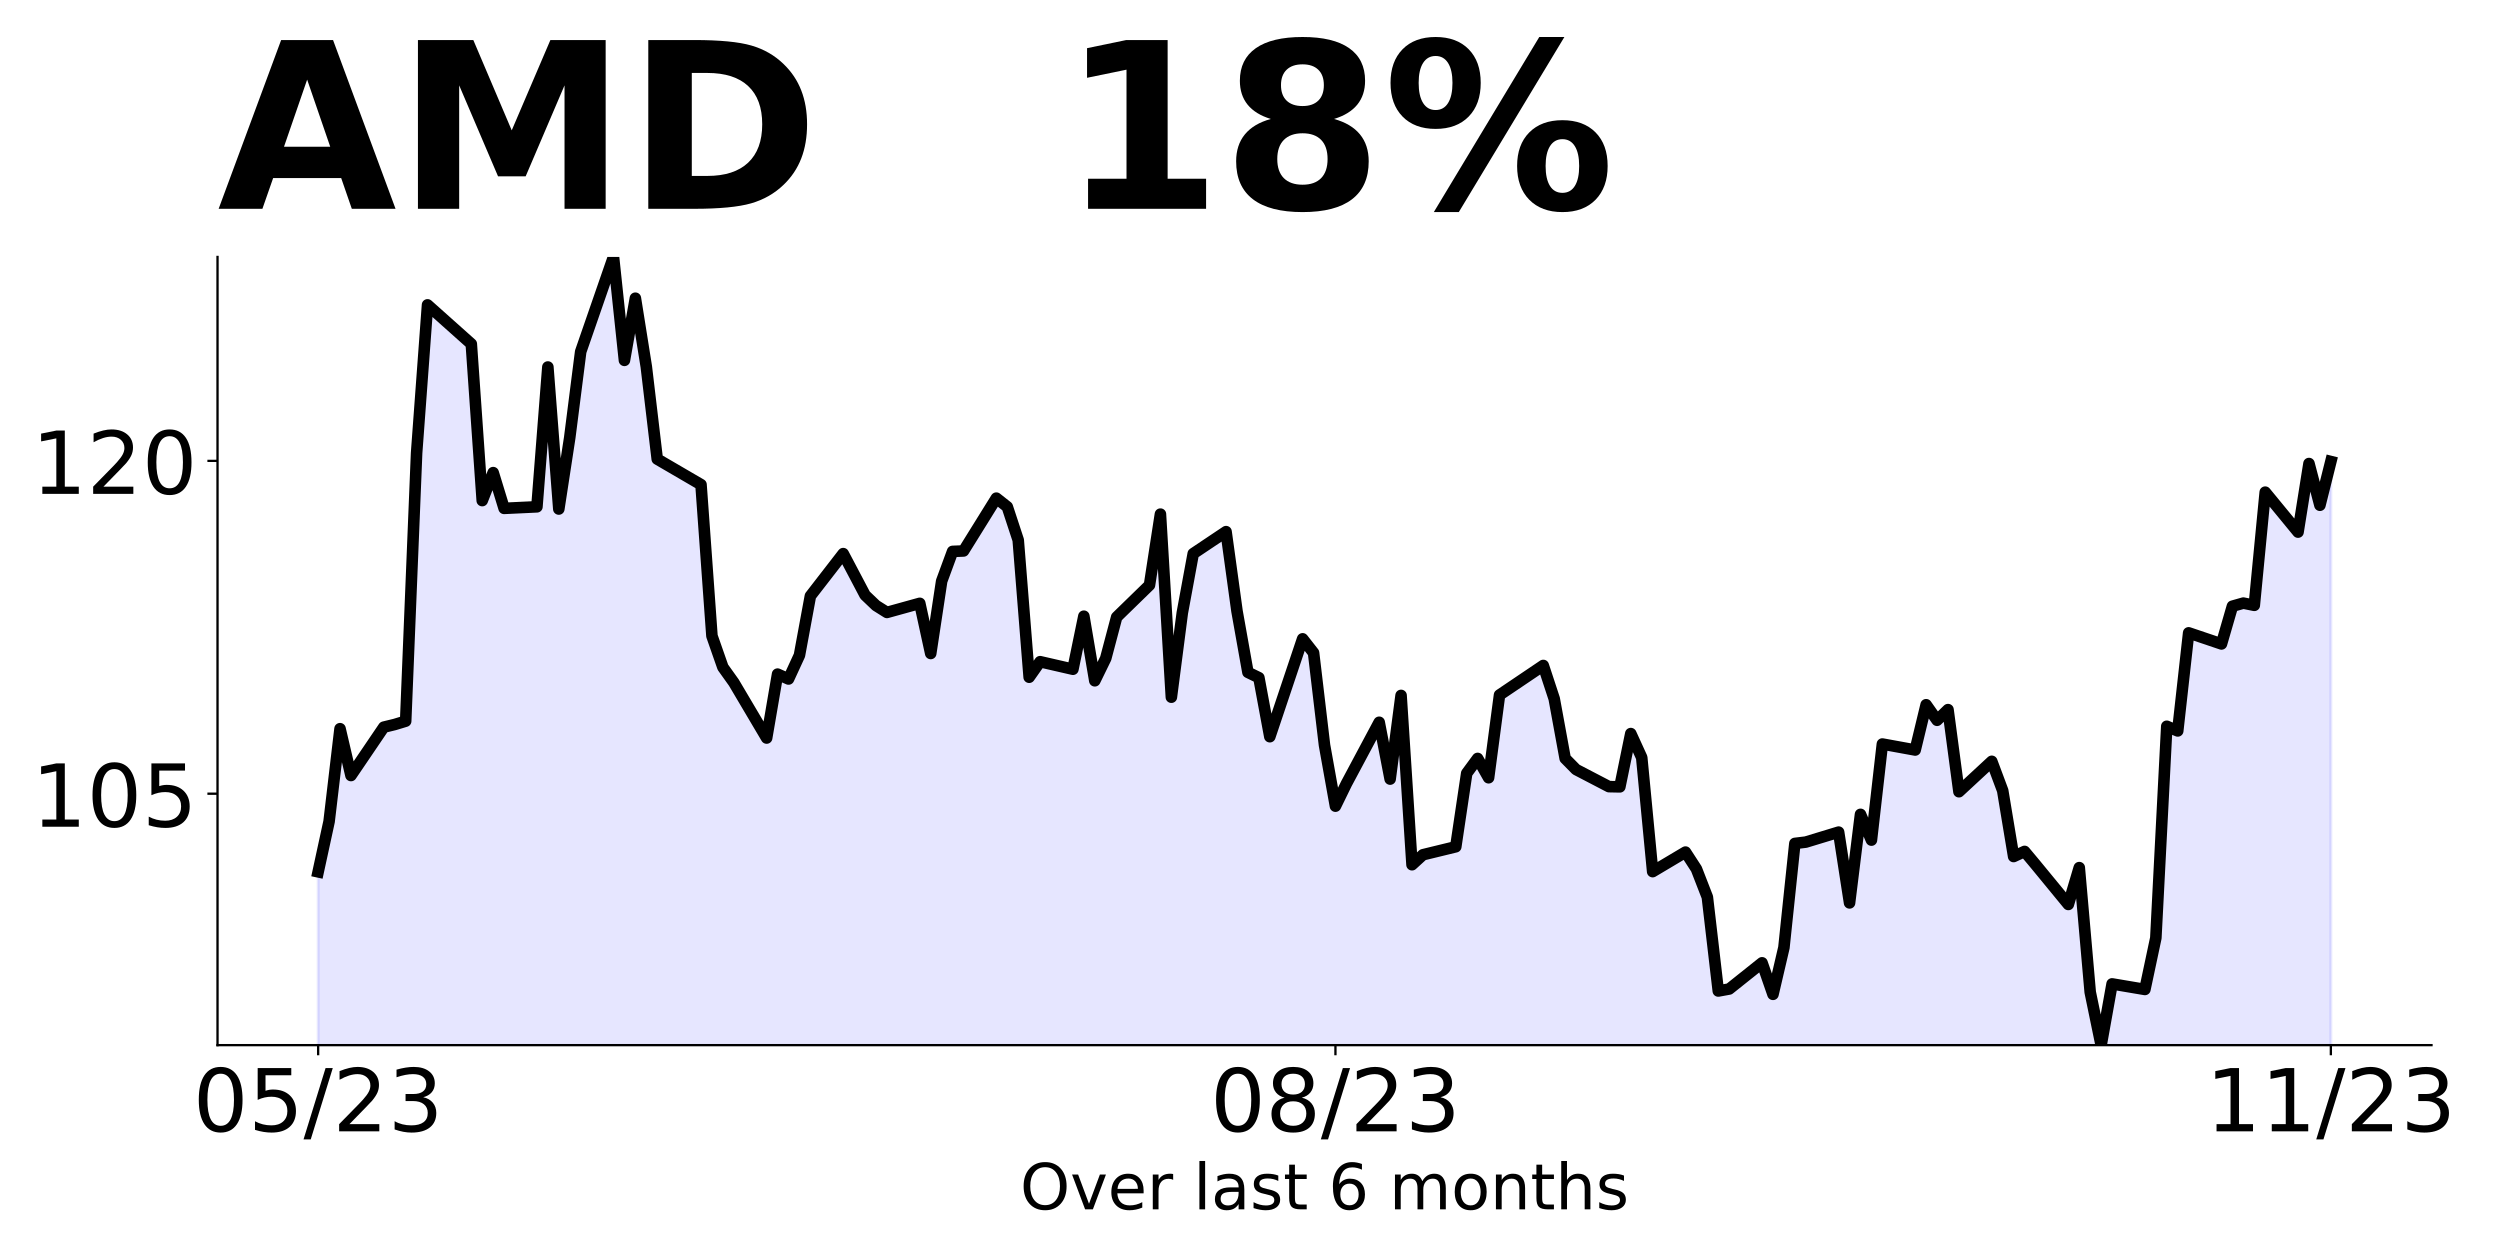
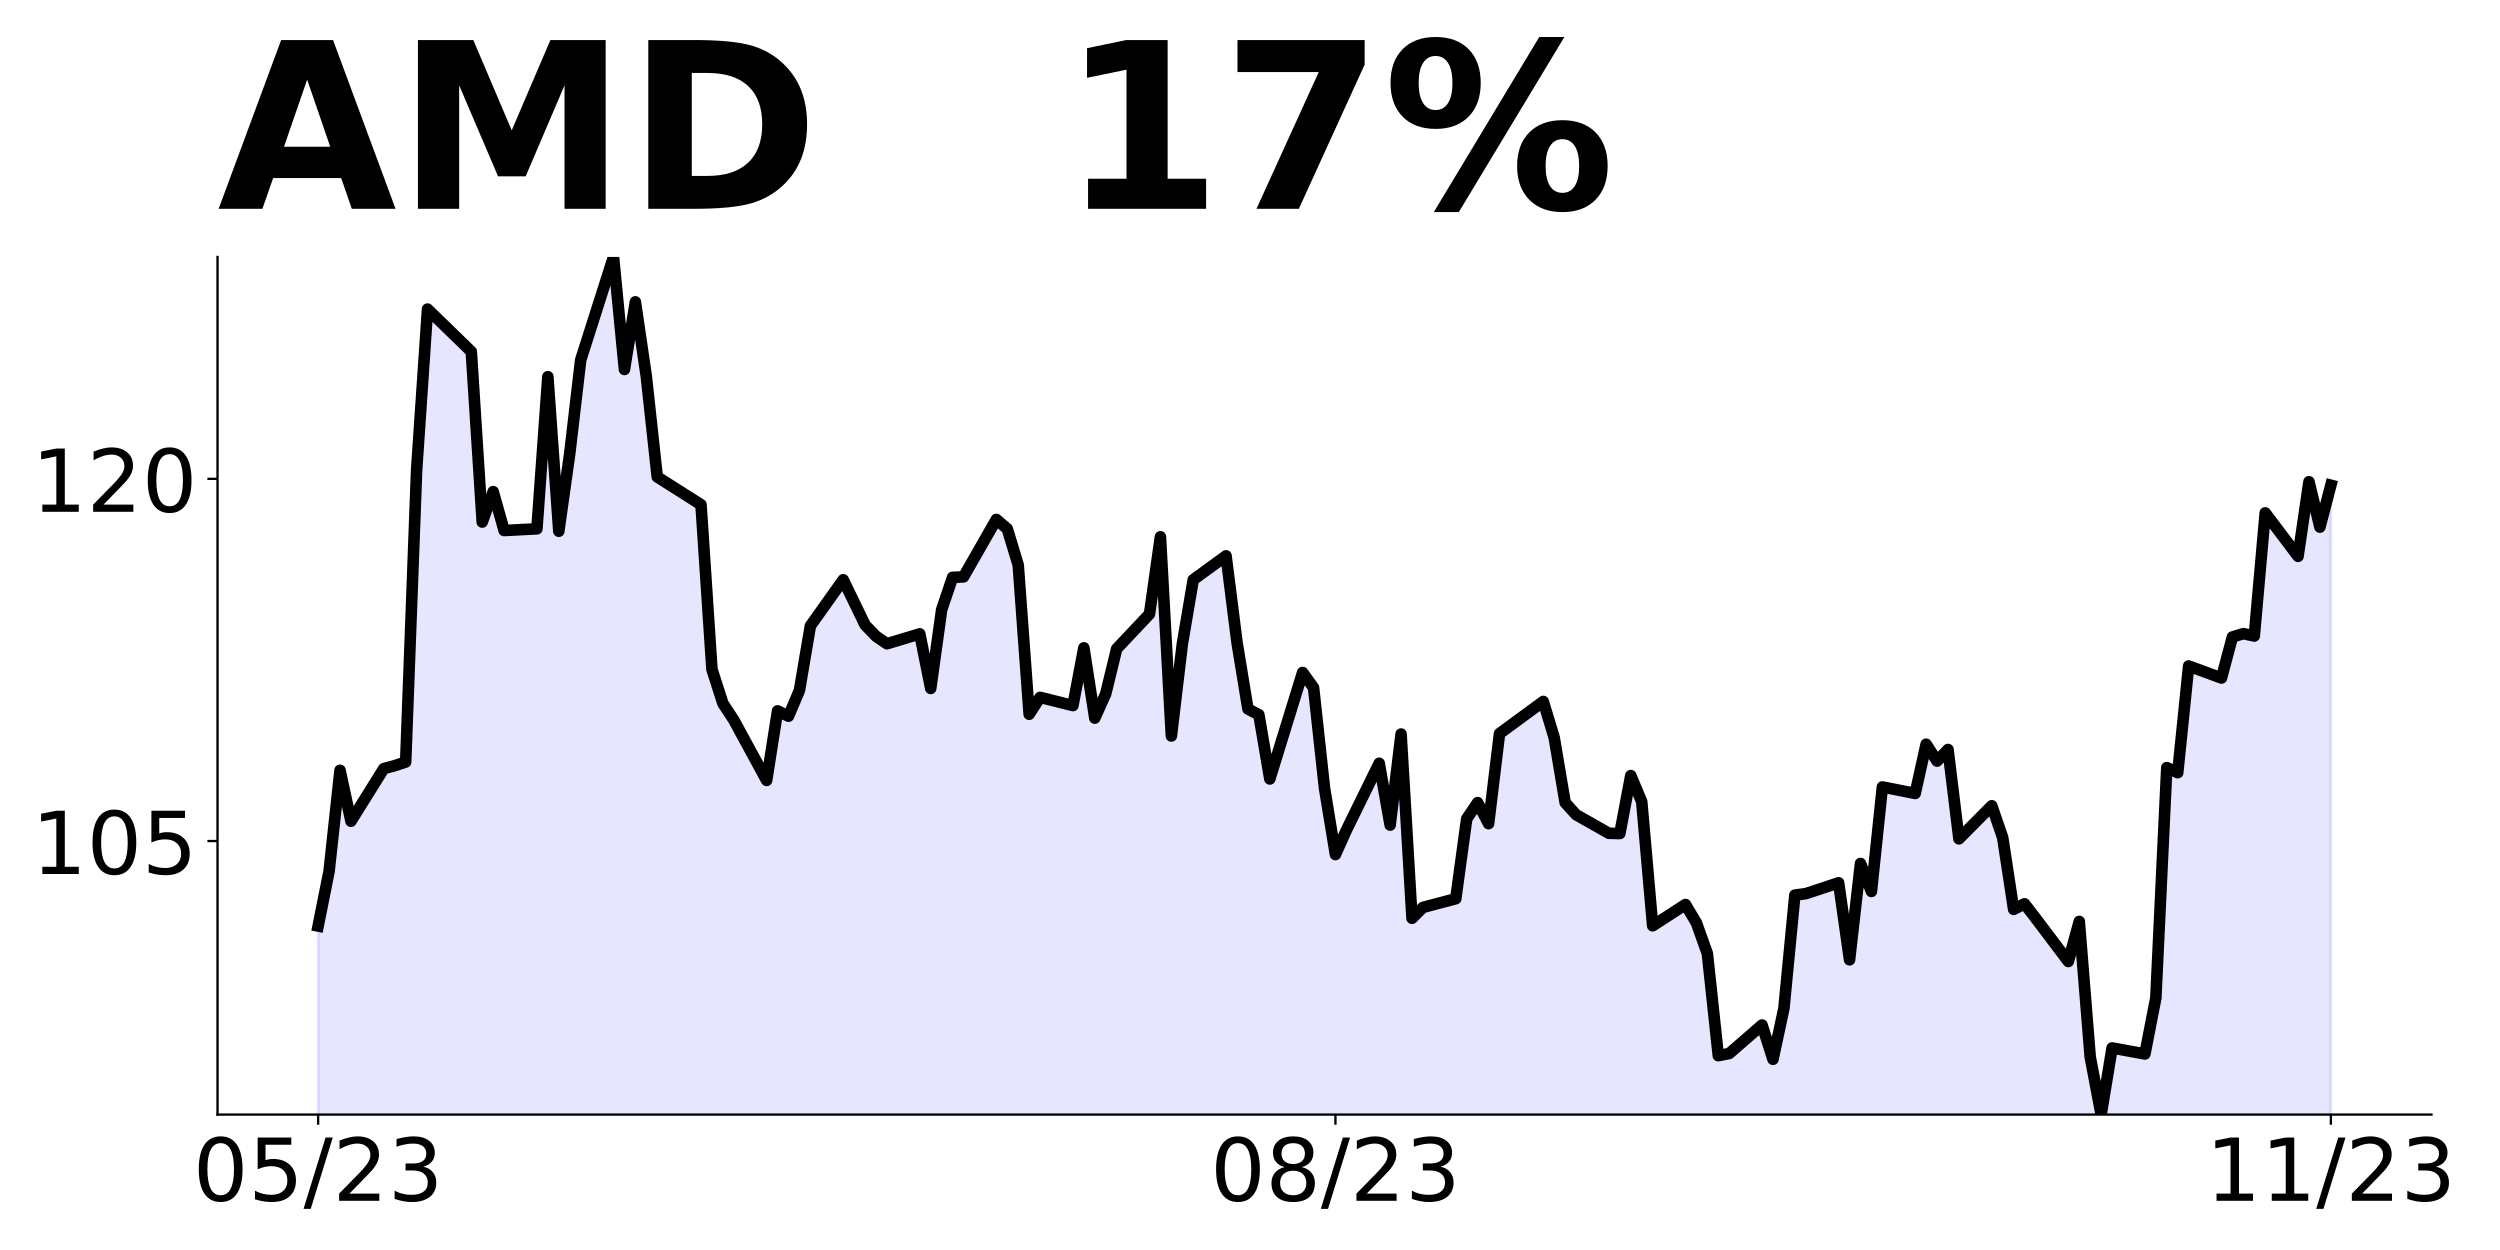
<svg xmlns="http://www.w3.org/2000/svg" xmlns:xlink="http://www.w3.org/1999/xlink" height="432pt" version="1.1" viewBox="0 0 864 432" width="864pt">
  <defs>
    <style type="text/css">
*{stroke-linecap:butt;stroke-linejoin:round;}
  </style>
  </defs>
  <g id="figure_1">
    <g id="patch_1">
      <path d="M 0 432  L 864 432  L 864 0  L 0 0  z " style="fill:none;" />
    </g>
    <g id="axes_1">
      <g id="patch_2">
-         <path d="M 75.175 361.2  L 840.324 361.2  L 840.324 88.8  L 75.175 88.8  z " style="fill:none;" />
+         <path d="M 75.175 385.2  L 840.324 385.2  L 840.324 88.8  L 75.175 88.8  z " style="fill:none;" />
      </g>
      <g id="PolyCollection_1">
-         <path clip-path="url(#pb08a7d5746)" d="M 109.954 1079.548  L 109.954 301.306  L 113.735 283.897  L 117.515 251.841  L 121.296 268.023  L 132.637 251.304  L 136.417 250.384  L 140.198 249.234  L 143.978 156.593  L 147.758 105.365  L 162.88 118.862  L 166.66 173.005  L 170.441 163.342  L 174.221 175.689  L 185.562 175.152  L 189.342 126.838  L 193.123 175.919  L 196.903 151.225  L 200.684 121.546  L 212.025 88.8  L 215.805 124.537  L 219.586 103.064  L 223.366 126.761  L 227.146 158.664  L 242.268 167.483  L 246.048 219.785  L 249.829 230.598  L 253.609 235.89  L 264.95 255.062  L 268.73 232.976  L 272.511 234.663  L 276.291 226.457  L 280.072 205.981  L 291.413 191.333  L 298.973 205.674  L 302.754 209.279  L 306.534 211.656  L 317.875 208.512  L 321.656 225.844  L 325.436 200.843  L 329.217 190.567  L 332.997 190.413  L 344.338 172.161  L 348.118 175.152  L 351.899 186.655  L 355.679 234.049  L 359.46 228.681  L 370.801 231.289  L 374.581 212.96  L 378.361 235.276  L 382.142 227.531  L 385.922 213.267  L 397.263 202.223  L 401.044 177.683  L 404.824 240.951  L 408.604 211.809  L 412.385 191.333  L 423.726 183.741  L 427.506 211.196  L 431.287 232.362  L 435.067 234.203  L 438.848 254.602  L 450.189 220.782  L 453.969 225.614  L 457.749 257.516  L 461.53 278.606  L 465.31 270.86  L 476.651 249.617  L 480.432 269.25  L 484.212 240.338  L 487.992 298.852  L 491.773 295.401  L 503.114 292.64  L 506.894 267.256  L 510.675 262.118  L 514.455 268.79  L 518.236 240.184  L 533.357 229.985  L 537.137 241.488  L 540.918 262.118  L 544.698 265.952  L 556.039 271.857  L 559.82 271.934  L 563.6 253.528  L 567.38 261.811  L 571.161 301.229  L 582.502 294.48  L 586.282 300.309  L 590.063 310.048  L 593.843 342.488  L 597.623 341.798  L 608.965 332.748  L 612.745 343.638  L 616.525 327.457  L 620.306 291.49  L 624.086 291.029  L 635.427 287.578  L 639.208 312.042  L 642.988 281.443  L 646.768 290.339  L 650.549 257.133  L 661.89 259.203  L 665.67 243.559  L 669.451 248.927  L 673.231 245.246  L 677.011 273.621  L 688.353 263.115  L 692.133 273.238  L 695.913 296.014  L 699.694 294.25  L 703.474 298.775  L 714.815 312.579  L 718.596 299.849  L 722.376 342.871  L 726.156 361.2  L 729.937 340.034  L 741.278 341.951  L 745.058 324.159  L 748.839 250.998  L 752.619 252.608  L 756.399 218.711  L 767.741 222.546  L 771.521 209.509  L 775.301 208.435  L 779.082 209.202  L 782.862 170.091  L 794.203 183.895  L 797.984 160.198  L 801.764 174.615  L 805.544 159.507  L 805.544 1079.548  L 805.544 1079.548  L 801.764 1079.548  L 797.984 1079.548  L 794.203 1079.548  L 782.862 1079.548  L 779.082 1079.548  L 775.301 1079.548  L 771.521 1079.548  L 767.741 1079.548  L 756.399 1079.548  L 752.619 1079.548  L 748.839 1079.548  L 745.058 1079.548  L 741.278 1079.548  L 729.937 1079.548  L 726.156 1079.548  L 722.376 1079.548  L 718.596 1079.548  L 714.815 1079.548  L 703.474 1079.548  L 699.694 1079.548  L 695.913 1079.548  L 692.133 1079.548  L 688.353 1079.548  L 677.011 1079.548  L 673.231 1079.548  L 669.451 1079.548  L 665.67 1079.548  L 661.89 1079.548  L 650.549 1079.548  L 646.768 1079.548  L 642.988 1079.548  L 639.208 1079.548  L 635.427 1079.548  L 624.086 1079.548  L 620.306 1079.548  L 616.525 1079.548  L 612.745 1079.548  L 608.965 1079.548  L 597.623 1079.548  L 593.843 1079.548  L 590.063 1079.548  L 586.282 1079.548  L 582.502 1079.548  L 571.161 1079.548  L 567.38 1079.548  L 563.6 1079.548  L 559.82 1079.548  L 556.039 1079.548  L 544.698 1079.548  L 540.918 1079.548  L 537.137 1079.548  L 533.357 1079.548  L 518.236 1079.548  L 514.455 1079.548  L 510.675 1079.548  L 506.894 1079.548  L 503.114 1079.548  L 491.773 1079.548  L 487.992 1079.548  L 484.212 1079.548  L 480.432 1079.548  L 476.651 1079.548  L 465.31 1079.548  L 461.53 1079.548  L 457.749 1079.548  L 453.969 1079.548  L 450.189 1079.548  L 438.848 1079.548  L 435.067 1079.548  L 431.287 1079.548  L 427.506 1079.548  L 423.726 1079.548  L 412.385 1079.548  L 408.604 1079.548  L 404.824 1079.548  L 401.044 1079.548  L 397.263 1079.548  L 385.922 1079.548  L 382.142 1079.548  L 378.361 1079.548  L 374.581 1079.548  L 370.801 1079.548  L 359.46 1079.548  L 355.679 1079.548  L 351.899 1079.548  L 348.118 1079.548  L 344.338 1079.548  L 332.997 1079.548  L 329.217 1079.548  L 325.436 1079.548  L 321.656 1079.548  L 317.875 1079.548  L 306.534 1079.548  L 302.754 1079.548  L 298.973 1079.548  L 291.413 1079.548  L 280.072 1079.548  L 276.291 1079.548  L 272.511 1079.548  L 268.73 1079.548  L 264.95 1079.548  L 253.609 1079.548  L 249.829 1079.548  L 246.048 1079.548  L 242.268 1079.548  L 227.146 1079.548  L 223.366 1079.548  L 219.586 1079.548  L 215.805 1079.548  L 212.025 1079.548  L 200.684 1079.548  L 196.903 1079.548  L 193.123 1079.548  L 189.342 1079.548  L 185.562 1079.548  L 174.221 1079.548  L 170.441 1079.548  L 166.66 1079.548  L 162.88 1079.548  L 147.758 1079.548  L 143.978 1079.548  L 140.198 1079.548  L 136.417 1079.548  L 132.637 1079.548  L 121.296 1079.548  L 117.515 1079.548  L 113.735 1079.548  L 109.954 1079.548  z " style="fill:#0000ff;fill-opacity:0.1;stroke:#0000ff;stroke-opacity:0.1;" />
+         <path clip-path="url(#p6aedbd8a6a)" d="M 109.954 1166.838  L 109.954 320.029  L 113.735 301.086  L 117.515 266.206  L 121.296 283.813  L 132.637 265.622  L 136.417 264.621  L 140.198 263.369  L 143.978 162.566  L 147.758 106.824  L 162.88 121.511  L 166.66 180.424  L 170.441 169.909  L 174.221 183.344  L 185.562 182.76  L 189.342 130.189  L 193.123 183.595  L 196.903 156.725  L 200.684 124.431  L 212.025 88.8  L 215.805 127.686  L 219.586 104.321  L 223.366 130.106  L 227.146 164.819  L 242.268 174.416  L 246.048 231.326  L 249.829 243.092  L 253.609 248.849  L 264.95 269.711  L 268.73 245.678  L 272.511 247.514  L 276.291 238.585  L 280.072 216.305  L 291.413 200.367  L 298.973 215.972  L 302.754 219.894  L 306.534 222.48  L 317.875 219.059  L 321.656 237.918  L 325.436 210.715  L 329.217 199.533  L 332.997 199.366  L 344.338 179.506  L 348.118 182.76  L 351.899 195.277  L 355.679 246.847  L 359.46 241.005  L 370.801 243.843  L 374.581 223.899  L 378.361 248.182  L 382.142 239.754  L 385.922 224.233  L 397.263 212.217  L 401.044 185.514  L 404.824 254.357  L 408.604 222.647  L 412.385 200.367  L 423.726 192.106  L 427.506 221.98  L 431.287 245.011  L 435.067 247.013  L 438.848 269.21  L 450.189 232.41  L 453.969 237.668  L 457.749 272.381  L 461.53 295.329  L 465.31 286.901  L 476.651 263.786  L 480.432 285.148  L 484.212 253.689  L 487.992 317.358  L 491.773 313.603  L 503.114 310.599  L 506.894 282.979  L 510.675 277.388  L 514.455 284.648  L 518.236 253.522  L 533.357 242.424  L 537.137 254.941  L 540.918 277.388  L 544.698 281.56  L 556.039 287.985  L 559.82 288.069  L 563.6 268.042  L 567.38 277.054  L 571.161 319.945  L 582.502 312.602  L 586.282 318.944  L 590.063 329.542  L 593.843 364.839  L 597.623 364.088  L 608.965 354.242  L 612.745 366.091  L 616.525 348.484  L 620.306 309.348  L 624.086 308.847  L 635.427 305.092  L 639.208 331.711  L 642.988 298.416  L 646.768 308.096  L 650.549 271.964  L 661.89 274.217  L 665.67 257.194  L 669.451 263.035  L 673.231 259.03  L 677.011 289.905  L 688.353 278.473  L 692.133 289.488  L 695.913 314.271  L 699.694 312.352  L 703.474 317.275  L 714.815 332.295  L 718.596 318.443  L 722.376 365.256  L 726.156 385.2  L 729.937 362.169  L 741.278 364.255  L 745.058 344.896  L 748.839 265.288  L 752.619 267.041  L 756.399 230.157  L 767.741 234.33  L 771.521 220.144  L 775.301 218.976  L 779.082 219.81  L 782.862 177.253  L 794.203 192.273  L 797.984 166.488  L 801.764 182.176  L 805.544 167.698  L 805.544 1166.838  L 805.544 1166.838  L 801.764 1166.838  L 797.984 1166.838  L 794.203 1166.838  L 782.862 1166.838  L 779.082 1166.838  L 775.301 1166.838  L 771.521 1166.838  L 767.741 1166.838  L 756.399 1166.838  L 752.619 1166.838  L 748.839 1166.838  L 745.058 1166.838  L 741.278 1166.838  L 729.937 1166.838  L 726.156 1166.838  L 722.376 1166.838  L 718.596 1166.838  L 714.815 1166.838  L 703.474 1166.838  L 699.694 1166.838  L 695.913 1166.838  L 692.133 1166.838  L 688.353 1166.838  L 677.011 1166.838  L 673.231 1166.838  L 669.451 1166.838  L 665.67 1166.838  L 661.89 1166.838  L 650.549 1166.838  L 646.768 1166.838  L 642.988 1166.838  L 639.208 1166.838  L 635.427 1166.838  L 624.086 1166.838  L 620.306 1166.838  L 616.525 1166.838  L 612.745 1166.838  L 608.965 1166.838  L 597.623 1166.838  L 593.843 1166.838  L 590.063 1166.838  L 586.282 1166.838  L 582.502 1166.838  L 571.161 1166.838  L 567.38 1166.838  L 563.6 1166.838  L 559.82 1166.838  L 556.039 1166.838  L 544.698 1166.838  L 540.918 1166.838  L 537.137 1166.838  L 533.357 1166.838  L 518.236 1166.838  L 514.455 1166.838  L 510.675 1166.838  L 506.894 1166.838  L 503.114 1166.838  L 491.773 1166.838  L 487.992 1166.838  L 484.212 1166.838  L 480.432 1166.838  L 476.651 1166.838  L 465.31 1166.838  L 461.53 1166.838  L 457.749 1166.838  L 453.969 1166.838  L 450.189 1166.838  L 438.848 1166.838  L 435.067 1166.838  L 431.287 1166.838  L 427.506 1166.838  L 423.726 1166.838  L 412.385 1166.838  L 408.604 1166.838  L 404.824 1166.838  L 401.044 1166.838  L 397.263 1166.838  L 385.922 1166.838  L 382.142 1166.838  L 378.361 1166.838  L 374.581 1166.838  L 370.801 1166.838  L 359.46 1166.838  L 355.679 1166.838  L 351.899 1166.838  L 348.118 1166.838  L 344.338 1166.838  L 332.997 1166.838  L 329.217 1166.838  L 325.436 1166.838  L 321.656 1166.838  L 317.875 1166.838  L 306.534 1166.838  L 302.754 1166.838  L 298.973 1166.838  L 291.413 1166.838  L 280.072 1166.838  L 276.291 1166.838  L 272.511 1166.838  L 268.73 1166.838  L 264.95 1166.838  L 253.609 1166.838  L 249.829 1166.838  L 246.048 1166.838  L 242.268 1166.838  L 227.146 1166.838  L 223.366 1166.838  L 219.586 1166.838  L 215.805 1166.838  L 212.025 1166.838  L 200.684 1166.838  L 196.903 1166.838  L 193.123 1166.838  L 189.342 1166.838  L 185.562 1166.838  L 174.221 1166.838  L 170.441 1166.838  L 166.66 1166.838  L 162.88 1166.838  L 147.758 1166.838  L 143.978 1166.838  L 140.198 1166.838  L 136.417 1166.838  L 132.637 1166.838  L 121.296 1166.838  L 117.515 1166.838  L 113.735 1166.838  L 109.954 1166.838  z " style="fill:#0000ff;fill-opacity:0.1;stroke:#0000ff;stroke-opacity:0.1;" />
      </g>
      <g id="matplotlib.axis_1">
        <g id="xtick_1">
          <g id="line2d_1">
            <defs>
-               <path d="M 0 0  L 0 3.5  " id="m68f9e93d95" style="stroke:#000000;stroke-width:0.8;" />
+               <path d="M 0 0  L 0 3.5  " id="m03bc12ea02" style="stroke:#000000;stroke-width:0.8;" />
            </defs>
            <g>
-               <use style="stroke:#000000;stroke-width:0.8;" x="109.954" xlink:href="#m68f9e93d95" y="361.2" />
+               <use style="stroke:#000000;stroke-width:0.8;" x="109.954" xlink:href="#m03bc12ea02" y="385.2" />
            </g>
          </g>
          <g id="text_1">
            <defs>
              <path d="M 31.781 66.406  Q 24.172 66.406 20.328 58.906  Q 16.5 51.422 16.5 36.375  Q 16.5 21.391 20.328 13.891  Q 24.172 6.391 31.781 6.391  Q 39.453 6.391 43.281 13.891  Q 47.125 21.391 47.125 36.375  Q 47.125 51.422 43.281 58.906  Q 39.453 66.406 31.781 66.406  z M 31.781 74.219  Q 44.047 74.219 50.516 64.516  Q 56.984 54.828 56.984 36.375  Q 56.984 17.969 50.516 8.266  Q 44.047 -1.422 31.781 -1.422  Q 19.531 -1.422 13.062 8.266  Q 6.594 17.969 6.594 36.375  Q 6.594 54.828 13.062 64.516  Q 19.531 74.219 31.781 74.219  z " id="DejaVuSans-48" />
              <path d="M 10.797 72.906  L 49.516 72.906  L 49.516 64.594  L 19.828 64.594  L 19.828 46.734  Q 21.969 47.469 24.109 47.828  Q 26.266 48.188 28.422 48.188  Q 40.625 48.188 47.75 41.5  Q 54.891 34.812 54.891 23.391  Q 54.891 11.625 47.562 5.094  Q 40.234 -1.422 26.906 -1.422  Q 22.312 -1.422 17.547 -0.641  Q 12.797 0.141 7.719 1.703  L 7.719 11.625  Q 12.109 9.234 16.797 8.062  Q 21.484 6.891 26.703 6.891  Q 35.156 6.891 40.078 11.328  Q 45.016 15.766 45.016 23.391  Q 45.016 31 40.078 35.438  Q 35.156 39.891 26.703 39.891  Q 22.75 39.891 18.812 39.016  Q 14.891 38.141 10.797 36.281  z " id="DejaVuSans-53" />
              <path d="M 25.391 72.906  L 33.688 72.906  L 8.297 -9.281  L 0 -9.281  z " id="DejaVuSans-47" />
              <path d="M 19.188 8.297  L 53.609 8.297  L 53.609 0  L 7.328 0  L 7.328 8.297  Q 12.938 14.109 22.625 23.891  Q 32.328 33.688 34.812 36.531  Q 39.547 41.844 41.422 45.531  Q 43.312 49.219 43.312 52.781  Q 43.312 58.594 39.234 62.25  Q 35.156 65.922 28.609 65.922  Q 23.969 65.922 18.812 64.312  Q 13.672 62.703 7.812 59.422  L 7.812 69.391  Q 13.766 71.781 18.938 73  Q 24.125 74.219 28.422 74.219  Q 39.75 74.219 46.484 68.547  Q 53.219 62.891 53.219 53.422  Q 53.219 48.922 51.531 44.891  Q 49.859 40.875 45.406 35.406  Q 44.188 33.984 37.641 27.219  Q 31.109 20.453 19.188 8.297  z " id="DejaVuSans-50" />
              <path d="M 40.578 39.312  Q 47.656 37.797 51.625 33  Q 55.609 28.219 55.609 21.188  Q 55.609 10.406 48.188 4.484  Q 40.766 -1.422 27.094 -1.422  Q 22.516 -1.422 17.656 -0.516  Q 12.797 0.391 7.625 2.203  L 7.625 11.719  Q 11.719 9.328 16.594 8.109  Q 21.484 6.891 26.812 6.891  Q 36.078 6.891 40.938 10.547  Q 45.797 14.203 45.797 21.188  Q 45.797 27.641 41.281 31.266  Q 36.766 34.906 28.719 34.906  L 20.219 34.906  L 20.219 43.016  L 29.109 43.016  Q 36.375 43.016 40.234 45.922  Q 44.094 48.828 44.094 54.297  Q 44.094 59.906 40.109 62.906  Q 36.141 65.922 28.719 65.922  Q 24.656 65.922 20.016 65.031  Q 15.375 64.156 9.812 62.312  L 9.812 71.094  Q 15.438 72.656 20.344 73.438  Q 25.25 74.219 29.594 74.219  Q 40.828 74.219 47.359 69.109  Q 53.906 64.016 53.906 55.328  Q 53.906 49.266 50.438 45.094  Q 46.969 40.922 40.578 39.312  z " id="DejaVuSans-51" />
            </defs>
-             <g transform="translate(66.72637 390.9953)scale(0.3 -0.3)">
+             <g transform="translate(66.72637 414.9953)scale(0.3 -0.3)">
              <use xlink:href="#DejaVuSans-48" />
              <use x="63.623" xlink:href="#DejaVuSans-53" />
              <use x="127.246" xlink:href="#DejaVuSans-47" />
              <use x="160.938" xlink:href="#DejaVuSans-50" />
              <use x="224.561" xlink:href="#DejaVuSans-51" />
            </g>
          </g>
        </g>
        <g id="xtick_2">
          <g id="line2d_2">
            <g>
-               <use style="stroke:#000000;stroke-width:0.8;" x="461.53" xlink:href="#m68f9e93d95" y="361.2" />
+               <use style="stroke:#000000;stroke-width:0.8;" x="461.53" xlink:href="#m03bc12ea02" y="385.2" />
            </g>
          </g>
          <g id="text_2">
            <defs>
              <path d="M 31.781 34.625  Q 24.75 34.625 20.719 30.859  Q 16.703 27.094 16.703 20.516  Q 16.703 13.922 20.719 10.156  Q 24.75 6.391 31.781 6.391  Q 38.812 6.391 42.859 10.172  Q 46.922 13.969 46.922 20.516  Q 46.922 27.094 42.891 30.859  Q 38.875 34.625 31.781 34.625  z M 21.922 38.812  Q 15.578 40.375 12.031 44.719  Q 8.5 49.078 8.5 55.328  Q 8.5 64.062 14.719 69.141  Q 20.953 74.219 31.781 74.219  Q 42.672 74.219 48.875 69.141  Q 55.078 64.062 55.078 55.328  Q 55.078 49.078 51.531 44.719  Q 48 40.375 41.703 38.812  Q 48.828 37.156 52.797 32.312  Q 56.781 27.484 56.781 20.516  Q 56.781 9.906 50.312 4.234  Q 43.844 -1.422 31.781 -1.422  Q 19.734 -1.422 13.25 4.234  Q 6.781 9.906 6.781 20.516  Q 6.781 27.484 10.781 32.312  Q 14.797 37.156 21.922 38.812  z M 18.312 54.391  Q 18.312 48.734 21.844 45.562  Q 25.391 42.391 31.781 42.391  Q 38.141 42.391 41.719 45.562  Q 45.312 48.734 45.312 54.391  Q 45.312 60.062 41.719 63.234  Q 38.141 66.406 31.781 66.406  Q 25.391 66.406 21.844 63.234  Q 18.312 60.062 18.312 54.391  z " id="DejaVuSans-56" />
            </defs>
-             <g transform="translate(418.3017 390.9953)scale(0.3 -0.3)">
+             <g transform="translate(418.3017 414.9953)scale(0.3 -0.3)">
              <use xlink:href="#DejaVuSans-48" />
              <use x="63.623" xlink:href="#DejaVuSans-56" />
              <use x="127.246" xlink:href="#DejaVuSans-47" />
              <use x="160.938" xlink:href="#DejaVuSans-50" />
              <use x="224.561" xlink:href="#DejaVuSans-51" />
            </g>
          </g>
        </g>
        <g id="xtick_3">
          <g id="line2d_3">
            <g>
-               <use style="stroke:#000000;stroke-width:0.8;" x="805.544" xlink:href="#m68f9e93d95" y="361.2" />
+               <use style="stroke:#000000;stroke-width:0.8;" x="805.544" xlink:href="#m03bc12ea02" y="385.2" />
            </g>
          </g>
          <g id="text_3">
            <defs>
              <path d="M 12.406 8.297  L 28.516 8.297  L 28.516 63.922  L 10.984 60.406  L 10.984 69.391  L 28.422 72.906  L 38.281 72.906  L 38.281 8.297  L 54.391 8.297  L 54.391 0  L 12.406 0  z " id="DejaVuSans-49" />
            </defs>
-             <g transform="translate(762.3162 390.9953)scale(0.3 -0.3)">
+             <g transform="translate(762.3162 414.9953)scale(0.3 -0.3)">
              <use xlink:href="#DejaVuSans-49" />
              <use x="63.623" xlink:href="#DejaVuSans-49" />
              <use x="127.246" xlink:href="#DejaVuSans-47" />
              <use x="160.938" xlink:href="#DejaVuSans-50" />
              <use x="224.561" xlink:href="#DejaVuSans-51" />
            </g>
          </g>
        </g>
-         <g id="text_4">
-           <defs>
-             <path d="M 39.406 66.219  Q 28.656 66.219 22.328 58.203  Q 16.016 50.203 16.016 36.375  Q 16.016 22.609 22.328 14.594  Q 28.656 6.594 39.406 6.594  Q 50.141 6.594 56.422 14.594  Q 62.703 22.609 62.703 36.375  Q 62.703 50.203 56.422 58.203  Q 50.141 66.219 39.406 66.219  z M 39.406 74.219  Q 54.734 74.219 63.906 63.938  Q 73.094 53.656 73.094 36.375  Q 73.094 19.141 63.906 8.859  Q 54.734 -1.422 39.406 -1.422  Q 24.031 -1.422 14.812 8.828  Q 5.609 19.094 5.609 36.375  Q 5.609 53.656 14.812 63.938  Q 24.031 74.219 39.406 74.219  z " id="DejaVuSans-79" />
-             <path d="M 2.984 54.688  L 12.5 54.688  L 29.594 8.797  L 46.688 54.688  L 56.203 54.688  L 35.688 0  L 23.484 0  z " id="DejaVuSans-118" />
-             <path d="M 56.203 29.594  L 56.203 25.203  L 14.891 25.203  Q 15.484 15.922 20.484 11.062  Q 25.484 6.203 34.422 6.203  Q 39.594 6.203 44.453 7.469  Q 49.312 8.734 54.109 11.281  L 54.109 2.781  Q 49.266 0.734 44.188 -0.344  Q 39.109 -1.422 33.891 -1.422  Q 20.797 -1.422 13.156 6.188  Q 5.516 13.812 5.516 26.812  Q 5.516 40.234 12.766 48.109  Q 20.016 56 32.328 56  Q 43.359 56 49.781 48.891  Q 56.203 41.797 56.203 29.594  z M 47.219 32.234  Q 47.125 39.594 43.094 43.984  Q 39.062 48.391 32.422 48.391  Q 24.906 48.391 20.391 44.141  Q 15.875 39.891 15.188 32.172  z " id="DejaVuSans-101" />
-             <path d="M 41.109 46.297  Q 39.594 47.172 37.812 47.578  Q 36.031 48 33.891 48  Q 26.266 48 22.188 43.047  Q 18.109 38.094 18.109 28.812  L 18.109 0  L 9.078 0  L 9.078 54.688  L 18.109 54.688  L 18.109 46.188  Q 20.953 51.172 25.484 53.578  Q 30.031 56 36.531 56  Q 37.453 56 38.578 55.875  Q 39.703 55.766 41.062 55.516  z " id="DejaVuSans-114" />
-             <path id="DejaVuSans-32" />
-             <path d="M 9.422 75.984  L 18.406 75.984  L 18.406 0  L 9.422 0  z " id="DejaVuSans-108" />
-             <path d="M 34.281 27.484  Q 23.391 27.484 19.188 25  Q 14.984 22.516 14.984 16.5  Q 14.984 11.719 18.141 8.906  Q 21.297 6.109 26.703 6.109  Q 34.188 6.109 38.703 11.406  Q 43.219 16.703 43.219 25.484  L 43.219 27.484  z M 52.203 31.203  L 52.203 0  L 43.219 0  L 43.219 8.297  Q 40.141 3.328 35.547 0.953  Q 30.953 -1.422 24.312 -1.422  Q 15.922 -1.422 10.953 3.297  Q 6 8.016 6 15.922  Q 6 25.141 12.172 29.828  Q 18.359 34.516 30.609 34.516  L 43.219 34.516  L 43.219 35.406  Q 43.219 41.609 39.141 45  Q 35.062 48.391 27.688 48.391  Q 23 48.391 18.547 47.266  Q 14.109 46.141 10.016 43.891  L 10.016 52.203  Q 14.938 54.109 19.578 55.047  Q 24.219 56 28.609 56  Q 40.484 56 46.344 49.844  Q 52.203 43.703 52.203 31.203  z " id="DejaVuSans-97" />
-             <path d="M 44.281 53.078  L 44.281 44.578  Q 40.484 46.531 36.375 47.5  Q 32.281 48.484 27.875 48.484  Q 21.188 48.484 17.844 46.438  Q 14.5 44.391 14.5 40.281  Q 14.5 37.156 16.891 35.375  Q 19.281 33.594 26.516 31.984  L 29.594 31.297  Q 39.156 29.25 43.188 25.516  Q 47.219 21.781 47.219 15.094  Q 47.219 7.469 41.188 3.016  Q 35.156 -1.422 24.609 -1.422  Q 20.219 -1.422 15.453 -0.562  Q 10.688 0.297 5.422 2  L 5.422 11.281  Q 10.406 8.688 15.234 7.391  Q 20.062 6.109 24.812 6.109  Q 31.156 6.109 34.562 8.281  Q 37.984 10.453 37.984 14.406  Q 37.984 18.062 35.516 20.016  Q 33.062 21.969 24.703 23.781  L 21.578 24.516  Q 13.234 26.266 9.516 29.906  Q 5.812 33.547 5.812 39.891  Q 5.812 47.609 11.281 51.797  Q 16.75 56 26.812 56  Q 31.781 56 36.172 55.266  Q 40.578 54.547 44.281 53.078  z " id="DejaVuSans-115" />
-             <path d="M 18.312 70.219  L 18.312 54.688  L 36.812 54.688  L 36.812 47.703  L 18.312 47.703  L 18.312 18.016  Q 18.312 11.328 20.141 9.422  Q 21.969 7.516 27.594 7.516  L 36.812 7.516  L 36.812 0  L 27.594 0  Q 17.188 0 13.234 3.875  Q 9.281 7.766 9.281 18.016  L 9.281 47.703  L 2.688 47.703  L 2.688 54.688  L 9.281 54.688  L 9.281 70.219  z " id="DejaVuSans-116" />
-             <path d="M 33.016 40.375  Q 26.375 40.375 22.484 35.828  Q 18.609 31.297 18.609 23.391  Q 18.609 15.531 22.484 10.953  Q 26.375 6.391 33.016 6.391  Q 39.656 6.391 43.531 10.953  Q 47.406 15.531 47.406 23.391  Q 47.406 31.297 43.531 35.828  Q 39.656 40.375 33.016 40.375  z M 52.594 71.297  L 52.594 62.312  Q 48.875 64.062 45.094 64.984  Q 41.312 65.922 37.594 65.922  Q 27.828 65.922 22.672 59.328  Q 17.531 52.734 16.797 39.406  Q 19.672 43.656 24.016 45.922  Q 28.375 48.188 33.594 48.188  Q 44.578 48.188 50.953 41.516  Q 57.328 34.859 57.328 23.391  Q 57.328 12.156 50.688 5.359  Q 44.047 -1.422 33.016 -1.422  Q 20.359 -1.422 13.672 8.266  Q 6.984 17.969 6.984 36.375  Q 6.984 53.656 15.188 63.938  Q 23.391 74.219 37.203 74.219  Q 40.922 74.219 44.703 73.484  Q 48.484 72.75 52.594 71.297  z " id="DejaVuSans-54" />
-             <path d="M 52 44.188  Q 55.375 50.25 60.062 53.125  Q 64.75 56 71.094 56  Q 79.641 56 84.281 50.016  Q 88.922 44.047 88.922 33.016  L 88.922 0  L 79.891 0  L 79.891 32.719  Q 79.891 40.578 77.094 44.375  Q 74.312 48.188 68.609 48.188  Q 61.625 48.188 57.562 43.547  Q 53.516 38.922 53.516 30.906  L 53.516 0  L 44.484 0  L 44.484 32.719  Q 44.484 40.625 41.703 44.406  Q 38.922 48.188 33.109 48.188  Q 26.219 48.188 22.156 43.531  Q 18.109 38.875 18.109 30.906  L 18.109 0  L 9.078 0  L 9.078 54.688  L 18.109 54.688  L 18.109 46.188  Q 21.188 51.219 25.484 53.609  Q 29.781 56 35.688 56  Q 41.656 56 45.828 52.969  Q 50 49.953 52 44.188  z " id="DejaVuSans-109" />
-             <path d="M 30.609 48.391  Q 23.391 48.391 19.188 42.75  Q 14.984 37.109 14.984 27.297  Q 14.984 17.484 19.156 11.844  Q 23.344 6.203 30.609 6.203  Q 37.797 6.203 41.984 11.859  Q 46.188 17.531 46.188 27.297  Q 46.188 37.016 41.984 42.703  Q 37.797 48.391 30.609 48.391  z M 30.609 56  Q 42.328 56 49.016 48.375  Q 55.719 40.766 55.719 27.297  Q 55.719 13.875 49.016 6.219  Q 42.328 -1.422 30.609 -1.422  Q 18.844 -1.422 12.172 6.219  Q 5.516 13.875 5.516 27.297  Q 5.516 40.766 12.172 48.375  Q 18.844 56 30.609 56  z " id="DejaVuSans-111" />
-             <path d="M 54.891 33.016  L 54.891 0  L 45.906 0  L 45.906 32.719  Q 45.906 40.484 42.875 44.328  Q 39.844 48.188 33.797 48.188  Q 26.516 48.188 22.312 43.547  Q 18.109 38.922 18.109 30.906  L 18.109 0  L 9.078 0  L 9.078 54.688  L 18.109 54.688  L 18.109 46.188  Q 21.344 51.125 25.703 53.562  Q 30.078 56 35.797 56  Q 45.219 56 50.047 50.172  Q 54.891 44.344 54.891 33.016  z " id="DejaVuSans-110" />
-             <path d="M 54.891 33.016  L 54.891 0  L 45.906 0  L 45.906 32.719  Q 45.906 40.484 42.875 44.328  Q 39.844 48.188 33.797 48.188  Q 26.516 48.188 22.312 43.547  Q 18.109 38.922 18.109 30.906  L 18.109 0  L 9.078 0  L 9.078 75.984  L 18.109 75.984  L 18.109 46.188  Q 21.344 51.125 25.703 53.562  Q 30.078 56 35.797 56  Q 45.219 56 50.047 50.172  Q 54.891 44.344 54.891 33.016  z " id="DejaVuSans-104" />
-           </defs>
-           <g transform="translate(352.5327 417.9509)scale(0.22 -0.22)">
-             <use xlink:href="#DejaVuSans-79" />
-             <use x="78.711" xlink:href="#DejaVuSans-118" />
-             <use x="137.891" xlink:href="#DejaVuSans-101" />
-             <use x="199.414" xlink:href="#DejaVuSans-114" />
-             <use x="240.527" xlink:href="#DejaVuSans-32" />
-             <use x="272.314" xlink:href="#DejaVuSans-108" />
-             <use x="300.098" xlink:href="#DejaVuSans-97" />
-             <use x="361.377" xlink:href="#DejaVuSans-115" />
-             <use x="413.477" xlink:href="#DejaVuSans-116" />
-             <use x="452.686" xlink:href="#DejaVuSans-32" />
-             <use x="484.473" xlink:href="#DejaVuSans-54" />
-             <use x="548.096" xlink:href="#DejaVuSans-32" />
-             <use x="579.883" xlink:href="#DejaVuSans-109" />
-             <use x="677.295" xlink:href="#DejaVuSans-111" />
-             <use x="738.477" xlink:href="#DejaVuSans-110" />
-             <use x="801.855" xlink:href="#DejaVuSans-116" />
-             <use x="841.064" xlink:href="#DejaVuSans-104" />
-             <use x="904.443" xlink:href="#DejaVuSans-115" />
-           </g>
-         </g>
      </g>
      <g id="matplotlib.axis_2">
        <g id="ytick_1">
          <g id="line2d_4">
            <defs>
-               <path d="M 0 0  L -3.5 0  " id="m7aebf8e214" style="stroke:#000000;stroke-width:0.8;" />
+               <path d="M 0 0  L -3.5 0  " id="m2bd87d8964" style="stroke:#000000;stroke-width:0.8;" />
            </defs>
            <g>
-               <use style="stroke:#000000;stroke-width:0.8;" x="75.175" xlink:href="#m7aebf8e214" y="274.311" />
+               <use style="stroke:#000000;stroke-width:0.8;" x="75.175" xlink:href="#m2bd87d8964" y="290.656" />
            </g>
          </g>
-           <g id="text_5">
-             <g transform="translate(10.9125 285.7088)scale(0.3 -0.3)">
+           <g id="text_4">
+             <g transform="translate(10.9125 302.0534)scale(0.3 -0.3)">
              <use xlink:href="#DejaVuSans-49" />
              <use x="63.623" xlink:href="#DejaVuSans-48" />
              <use x="127.246" xlink:href="#DejaVuSans-53" />
            </g>
          </g>
        </g>
        <g id="ytick_2">
          <g id="line2d_5">
            <g>
-               <use style="stroke:#000000;stroke-width:0.8;" x="75.175" xlink:href="#m7aebf8e214" y="159.277" />
+               <use style="stroke:#000000;stroke-width:0.8;" x="75.175" xlink:href="#m2bd87d8964" y="165.487" />
            </g>
          </g>
-           <g id="text_6">
-             <g transform="translate(10.9125 170.675)scale(0.3 -0.3)">
+           <g id="text_5">
+             <g transform="translate(10.9125 176.8845)scale(0.3 -0.3)">
              <use xlink:href="#DejaVuSans-49" />
              <use x="63.623" xlink:href="#DejaVuSans-50" />
              <use x="127.246" xlink:href="#DejaVuSans-48" />
            </g>
          </g>
        </g>
      </g>
      <g id="line2d_6">
-         <path clip-path="url(#pb08a7d5746)" d="M 109.954 301.306  L 113.735 283.897  L 117.515 251.841  L 121.296 268.023  L 132.637 251.304  L 136.417 250.384  L 140.198 249.234  L 143.978 156.593  L 147.758 105.365  L 162.88 118.862  L 166.66 173.005  L 170.441 163.342  L 174.221 175.689  L 185.562 175.152  L 189.342 126.838  L 193.123 175.919  L 196.903 151.225  L 200.684 121.546  L 212.025 88.8  L 215.805 124.537  L 219.586 103.064  L 223.366 126.761  L 227.146 158.664  L 242.268 167.483  L 246.048 219.785  L 249.829 230.598  L 253.609 235.89  L 264.95 255.062  L 268.73 232.976  L 272.511 234.663  L 276.291 226.457  L 280.072 205.981  L 291.413 191.333  L 298.973 205.674  L 302.754 209.279  L 306.534 211.656  L 317.875 208.512  L 321.656 225.844  L 325.436 200.843  L 329.217 190.567  L 332.997 190.413  L 344.338 172.161  L 348.118 175.152  L 351.899 186.655  L 355.679 234.049  L 359.46 228.681  L 370.801 231.289  L 374.581 212.96  L 378.361 235.276  L 382.142 227.531  L 385.922 213.267  L 397.263 202.223  L 401.044 177.683  L 404.824 240.951  L 408.604 211.809  L 412.385 191.333  L 423.726 183.741  L 427.506 211.196  L 431.287 232.362  L 435.067 234.203  L 438.848 254.602  L 450.189 220.782  L 453.969 225.614  L 457.749 257.516  L 461.53 278.606  L 465.31 270.86  L 476.651 249.617  L 480.432 269.25  L 484.212 240.338  L 487.992 298.852  L 491.773 295.401  L 503.114 292.64  L 506.894 267.256  L 510.675 262.118  L 514.455 268.79  L 518.236 240.184  L 533.357 229.985  L 537.137 241.488  L 540.918 262.118  L 544.698 265.952  L 556.039 271.857  L 559.82 271.934  L 563.6 253.528  L 567.38 261.811  L 571.161 301.229  L 582.502 294.48  L 586.282 300.309  L 590.063 310.048  L 593.843 342.488  L 597.623 341.798  L 608.965 332.748  L 612.745 343.638  L 616.525 327.457  L 620.306 291.49  L 624.086 291.029  L 635.427 287.578  L 639.208 312.042  L 642.988 281.443  L 646.768 290.339  L 650.549 257.133  L 661.89 259.203  L 665.67 243.559  L 669.451 248.927  L 673.231 245.246  L 677.011 273.621  L 688.353 263.115  L 692.133 273.238  L 695.913 296.014  L 699.694 294.25  L 703.474 298.775  L 714.815 312.579  L 718.596 299.849  L 722.376 342.871  L 726.156 361.2  L 729.937 340.034  L 741.278 341.951  L 745.058 324.159  L 748.839 250.998  L 752.619 252.608  L 756.399 218.711  L 767.741 222.546  L 771.521 209.509  L 775.301 208.435  L 779.082 209.202  L 782.862 170.091  L 794.203 183.895  L 797.984 160.198  L 801.764 174.615  L 805.544 159.507  L 805.544 159.507  " style="fill:none;stroke:#000000;stroke-linecap:square;stroke-width:4;" />
+         <path clip-path="url(#p6aedbd8a6a)" d="M 109.954 320.029  L 113.735 301.086  L 117.515 266.206  L 121.296 283.813  L 132.637 265.622  L 136.417 264.621  L 140.198 263.369  L 143.978 162.566  L 147.758 106.824  L 162.88 121.511  L 166.66 180.424  L 170.441 169.909  L 174.221 183.344  L 185.562 182.76  L 189.342 130.189  L 193.123 183.595  L 196.903 156.725  L 200.684 124.431  L 212.025 88.8  L 215.805 127.686  L 219.586 104.321  L 223.366 130.106  L 227.146 164.819  L 242.268 174.416  L 246.048 231.326  L 249.829 243.092  L 253.609 248.849  L 264.95 269.711  L 268.73 245.678  L 272.511 247.514  L 276.291 238.585  L 280.072 216.305  L 291.413 200.367  L 298.973 215.972  L 302.754 219.894  L 306.534 222.48  L 317.875 219.059  L 321.656 237.918  L 325.436 210.715  L 329.217 199.533  L 332.997 199.366  L 344.338 179.506  L 348.118 182.76  L 351.899 195.277  L 355.679 246.847  L 359.46 241.005  L 370.801 243.843  L 374.581 223.899  L 378.361 248.182  L 382.142 239.754  L 385.922 224.233  L 397.263 212.217  L 401.044 185.514  L 404.824 254.357  L 408.604 222.647  L 412.385 200.367  L 423.726 192.106  L 427.506 221.98  L 431.287 245.011  L 435.067 247.013  L 438.848 269.21  L 450.189 232.41  L 453.969 237.668  L 457.749 272.381  L 461.53 295.329  L 465.31 286.901  L 476.651 263.786  L 480.432 285.148  L 484.212 253.689  L 487.992 317.358  L 491.773 313.603  L 503.114 310.599  L 506.894 282.979  L 510.675 277.388  L 514.455 284.648  L 518.236 253.522  L 533.357 242.424  L 537.137 254.941  L 540.918 277.388  L 544.698 281.56  L 556.039 287.985  L 559.82 288.069  L 563.6 268.042  L 567.38 277.054  L 571.161 319.945  L 582.502 312.602  L 586.282 318.944  L 590.063 329.542  L 593.843 364.839  L 597.623 364.088  L 608.965 354.242  L 612.745 366.091  L 616.525 348.484  L 620.306 309.348  L 624.086 308.847  L 635.427 305.092  L 639.208 331.711  L 642.988 298.416  L 646.768 308.096  L 650.549 271.964  L 661.89 274.217  L 665.67 257.194  L 669.451 263.035  L 673.231 259.03  L 677.011 289.905  L 688.353 278.473  L 692.133 289.488  L 695.913 314.271  L 699.694 312.352  L 703.474 317.275  L 714.815 332.295  L 718.596 318.443  L 722.376 365.256  L 726.156 385.2  L 729.937 362.169  L 741.278 364.255  L 745.058 344.896  L 748.839 265.288  L 752.619 267.041  L 756.399 230.157  L 767.741 234.33  L 771.521 220.144  L 775.301 218.976  L 779.082 219.81  L 782.862 177.253  L 794.203 192.273  L 797.984 166.488  L 801.764 182.176  L 805.544 167.698  L 805.544 167.698  " style="fill:none;stroke:#000000;stroke-linecap:square;stroke-width:4;" />
      </g>
      <g id="patch_3">
-         <path d="M 75.175 361.2  L 75.175 88.8  " style="fill:none;stroke:#000000;stroke-linecap:square;stroke-linejoin:miter;stroke-width:0.8;" />
+         <path d="M 75.175 385.2  L 75.175 88.8  " style="fill:none;stroke:#000000;stroke-linecap:square;stroke-linejoin:miter;stroke-width:0.8;" />
      </g>
      <g id="patch_4">
-         <path d="M 75.175 361.2  L 840.324 361.2  " style="fill:none;stroke:#000000;stroke-linecap:square;stroke-linejoin:miter;stroke-width:0.8;" />
+         <path d="M 75.175 385.2  L 840.324 385.2  " style="fill:none;stroke:#000000;stroke-linecap:square;stroke-linejoin:miter;stroke-width:0.8;" />
      </g>
-       <g id="text_7">
+       <g id="text_6">
        <defs>
          <path d="M 53.422 13.281  L 24.031 13.281  L 19.391 0  L 0.484 0  L 27.484 72.906  L 49.906 72.906  L 76.906 0  L 58.016 0  z M 28.719 26.812  L 48.688 26.812  L 38.719 55.812  z " id="DejaVuSans-Bold-65" />
          <path d="M 9.188 72.906  L 33.109 72.906  L 49.703 33.891  L 66.406 72.906  L 90.281 72.906  L 90.281 0  L 72.516 0  L 72.516 53.328  L 55.719 14.016  L 43.797 14.016  L 27 53.328  L 27 0  L 9.188 0  z " id="DejaVuSans-Bold-77" />
          <path d="M 27.984 58.688  L 27.984 14.203  L 34.719 14.203  Q 46.234 14.203 52.312 19.922  Q 58.406 25.641 58.406 36.531  Q 58.406 47.359 52.344 53.016  Q 46.297 58.688 34.719 58.688  z M 9.188 72.906  L 29 72.906  Q 45.609 72.906 53.734 70.531  Q 61.859 68.172 67.672 62.5  Q 72.797 57.562 75.281 51.109  Q 77.781 44.672 77.781 36.531  Q 77.781 28.266 75.281 21.797  Q 72.797 15.328 67.672 10.406  Q 61.812 4.734 53.609 2.359  Q 45.406 0 29 0  L 9.188 0  z " id="DejaVuSans-Bold-68" />
          <path id="DejaVuSans-Bold-32" />
          <path d="M 11.719 12.984  L 28.328 12.984  L 28.328 60.109  L 11.281 56.594  L 11.281 69.391  L 28.219 72.906  L 46.094 72.906  L 46.094 12.984  L 62.703 12.984  L 62.703 0  L 11.719 0  z " id="DejaVuSans-Bold-49" />
-           <path d="M 34.812 32.625  Q 29.547 32.625 26.703 29.734  Q 23.875 26.859 23.875 21.484  Q 23.875 16.109 26.703 13.25  Q 29.547 10.406 34.812 10.406  Q 40.047 10.406 42.828 13.25  Q 45.609 16.109 45.609 21.484  Q 45.609 26.906 42.828 29.766  Q 40.047 32.625 34.812 32.625  z M 21.094 38.812  Q 14.453 40.828 11.078 44.969  Q 7.719 49.125 7.719 55.328  Q 7.719 64.547 14.594 69.375  Q 21.484 74.219 34.812 74.219  Q 48.047 74.219 54.922 69.406  Q 61.812 64.594 61.812 55.328  Q 61.812 49.125 58.422 44.969  Q 55.031 40.828 48.391 38.812  Q 55.812 36.766 59.594 32.156  Q 63.375 27.547 63.375 20.516  Q 63.375 9.672 56.172 4.125  Q 48.969 -1.422 34.812 -1.422  Q 20.609 -1.422 13.359 4.125  Q 6.109 9.672 6.109 20.516  Q 6.109 27.547 9.891 32.156  Q 13.672 36.766 21.094 38.812  z M 25.484 53.422  Q 25.484 49.078 27.906 46.734  Q 30.328 44.391 34.812 44.391  Q 39.203 44.391 41.594 46.734  Q 44 49.078 44 53.422  Q 44 57.766 41.594 60.078  Q 39.203 62.406 34.812 62.406  Q 30.328 62.406 27.906 60.062  Q 25.484 57.719 25.484 53.422  z " id="DejaVuSans-Bold-56" />
+           <path d="M 6.688 72.906  L 61.625 72.906  L 61.625 62.312  L 33.203 0  L 14.891 0  L 41.797 59.078  L 6.688 59.078  z " id="DejaVuSans-Bold-55" />
          <path d="M 77.484 30.078  Q 74.031 30.078 72.125 27.078  Q 70.219 24.078 70.219 18.5  Q 70.219 12.891 72.094 9.891  Q 73.969 6.891 77.484 6.891  Q 81 6.891 82.859 9.891  Q 84.719 12.891 84.719 18.5  Q 84.719 24.078 82.828 27.078  Q 80.953 30.078 77.484 30.078  z M 77.484 38.281  Q 86.578 38.281 91.797 33  Q 97.016 27.734 97.016 18.5  Q 97.016 9.281 91.797 3.922  Q 86.578 -1.422 77.484 -1.422  Q 68.406 -1.422 63.156 3.922  Q 57.906 9.281 57.906 18.5  Q 57.906 27.688 63.156 32.984  Q 68.406 38.281 77.484 38.281  z M 32.719 -1.422  L 21.922 -1.422  L 67.484 74.219  L 78.328 74.219  z M 22.703 74.219  Q 31.781 74.219 36.984 68.922  Q 42.188 63.625 42.188 54.391  Q 42.188 45.172 36.984 39.844  Q 31.781 34.516 22.703 34.516  Q 13.625 34.516 8.422 39.844  Q 3.219 45.172 3.219 54.391  Q 3.219 63.625 8.422 68.922  Q 13.625 74.219 22.703 74.219  z M 22.703 66.016  Q 19.188 66.016 17.281 62.984  Q 15.375 59.969 15.375 54.391  Q 15.375 48.781 17.281 45.719  Q 19.188 42.672 22.703 42.672  Q 26.219 42.672 28.094 45.719  Q 29.984 48.781 29.984 54.391  Q 29.984 59.969 28.078 62.984  Q 26.172 66.016 22.703 66.016  z " id="DejaVuSans-Bold-37" />
        </defs>
        <g transform="translate(75.175 72.1625)scale(0.8 -0.8)">
          <use xlink:href="#DejaVuSans-Bold-65" />
          <use x="77.393" xlink:href="#DejaVuSans-Bold-77" />
          <use x="176.904" xlink:href="#DejaVuSans-Bold-68" />
          <use x="259.912" xlink:href="#DejaVuSans-Bold-32" />
          <use x="294.727" xlink:href="#DejaVuSans-Bold-32" />
          <use x="329.541" xlink:href="#DejaVuSans-Bold-32" />
          <use x="364.355" xlink:href="#DejaVuSans-Bold-49" />
-           <use x="433.936" xlink:href="#DejaVuSans-Bold-56" />
+           <use x="433.936" xlink:href="#DejaVuSans-Bold-55" />
          <use x="503.516" xlink:href="#DejaVuSans-Bold-37" />
        </g>
      </g>
    </g>
  </g>
  <defs>
-     <clipPath id="pb08a7d5746">
-       <rect height="272.4" width="765.149" x="75.175" y="88.8" />
+     <clipPath id="p6aedbd8a6a">
+       <rect height="296.4" width="765.149" x="75.175" y="88.8" />
    </clipPath>
  </defs>
</svg>
